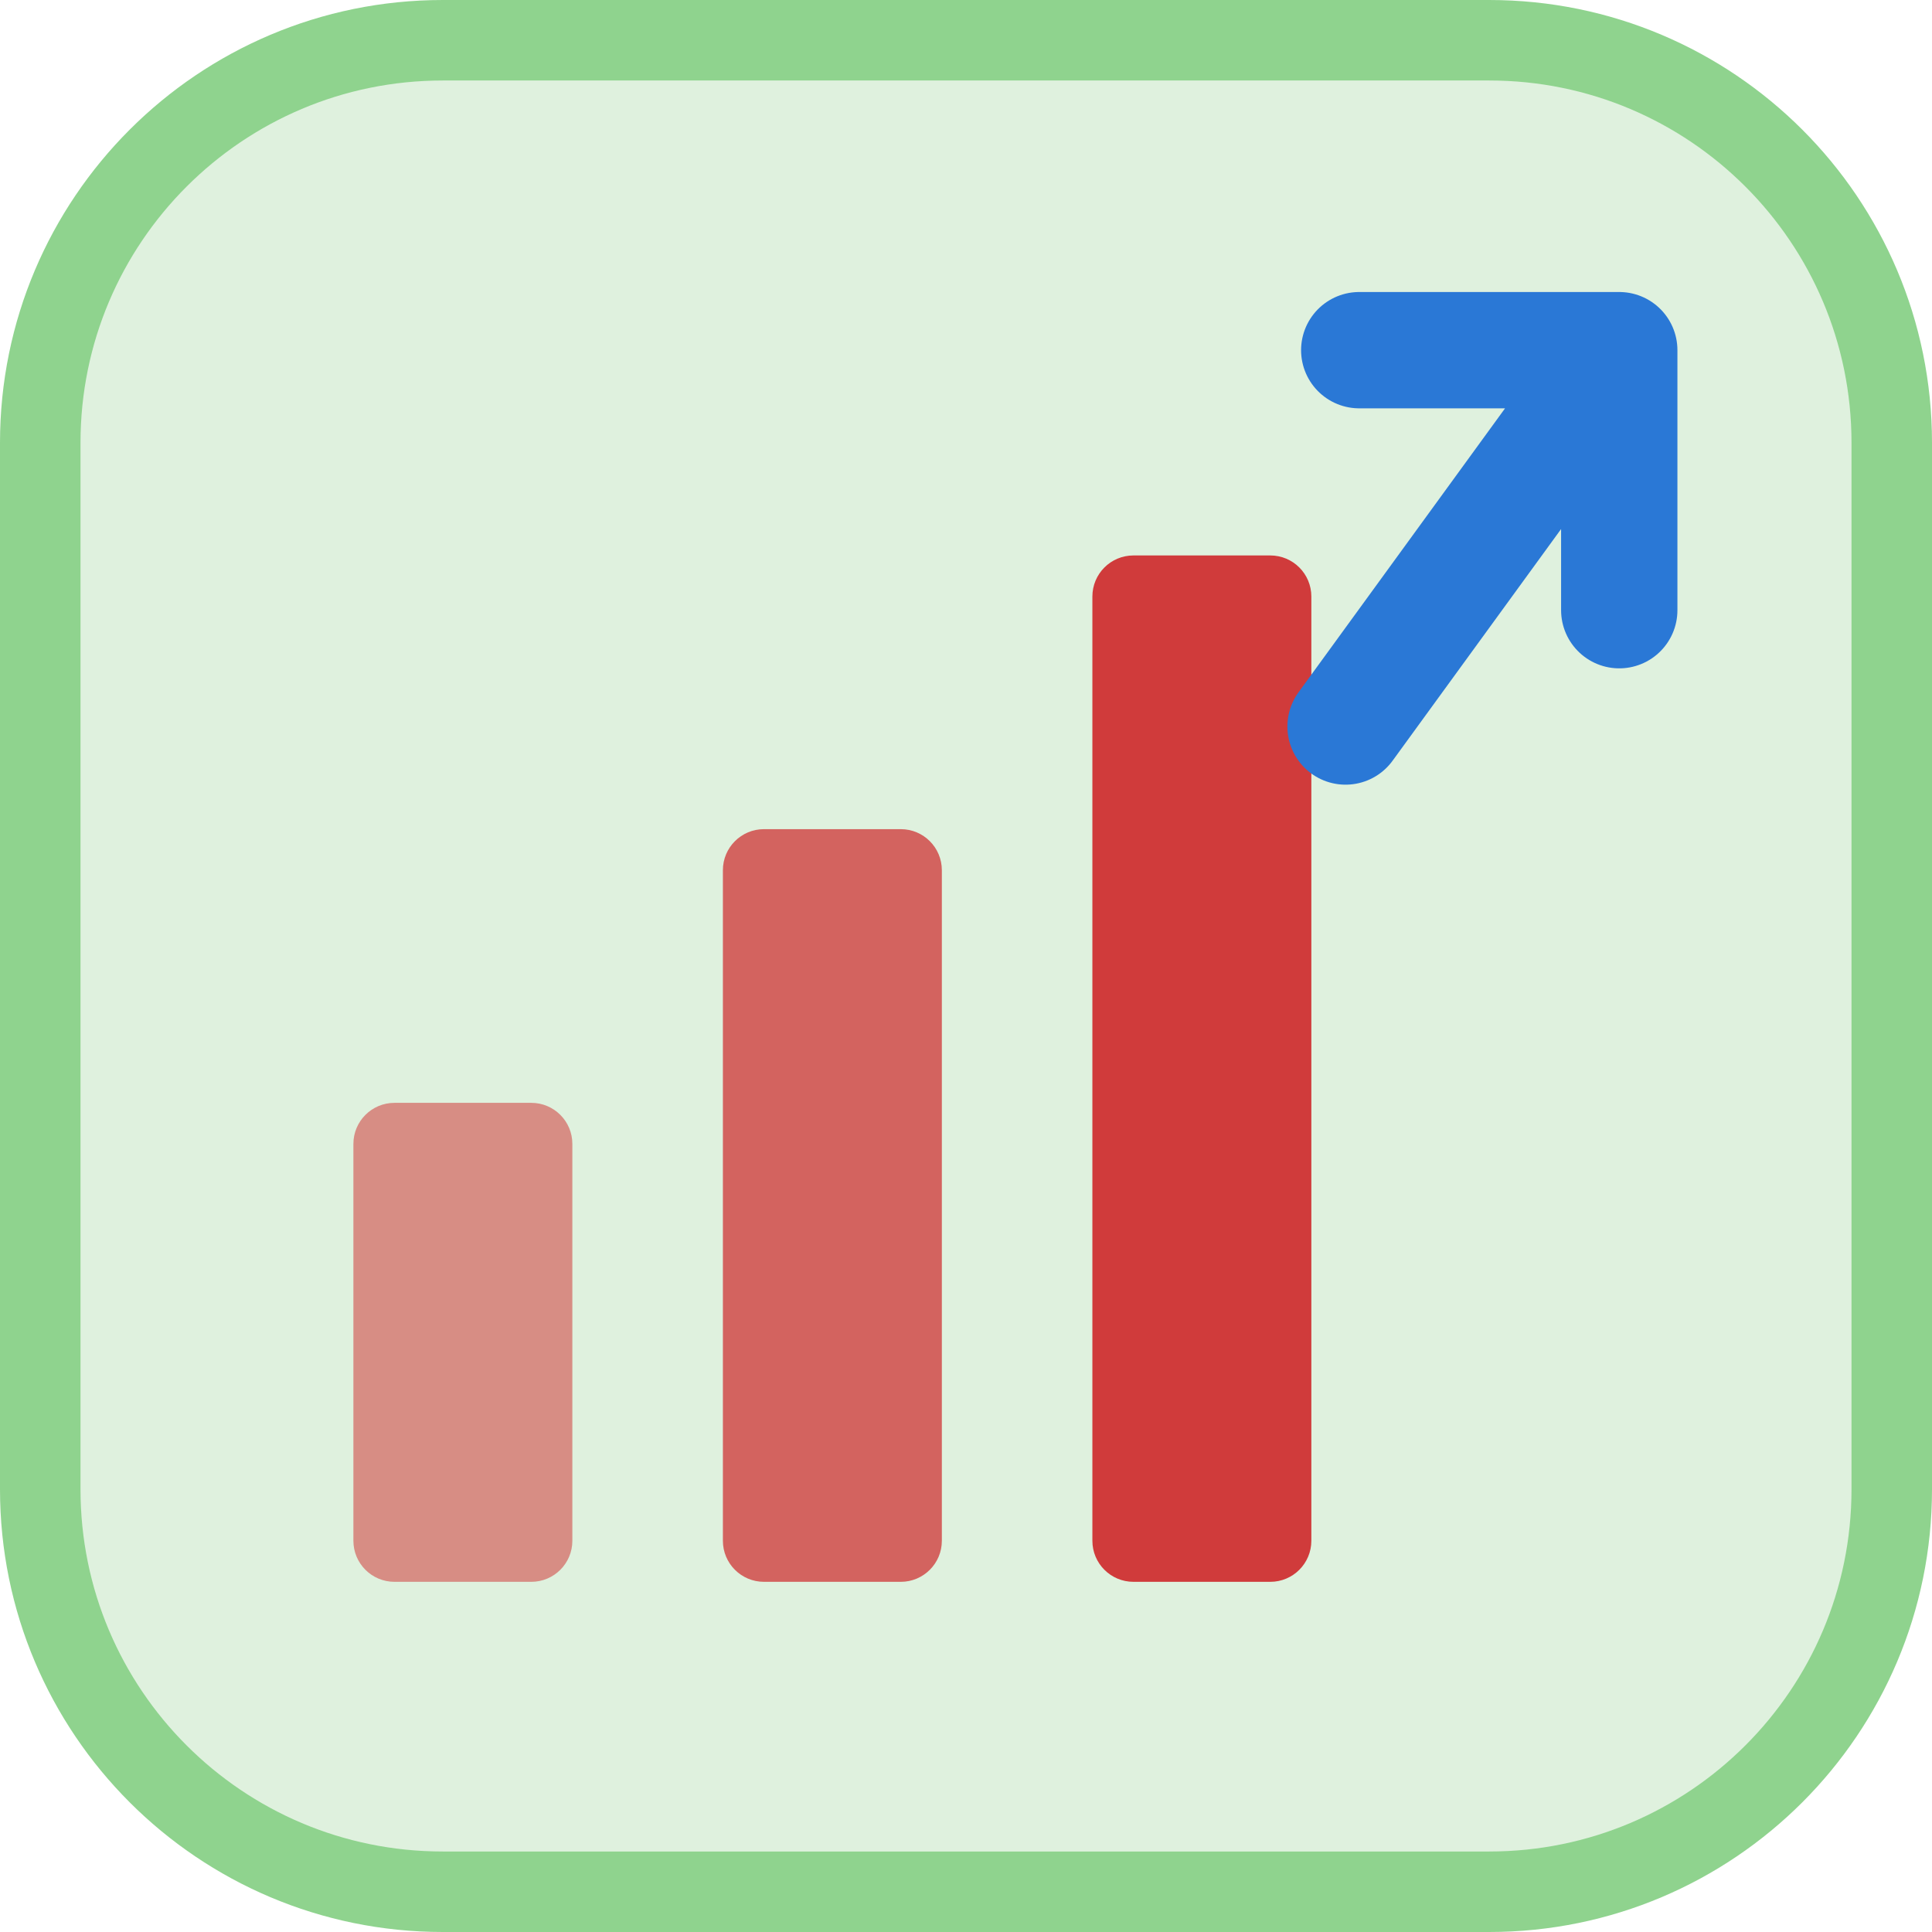
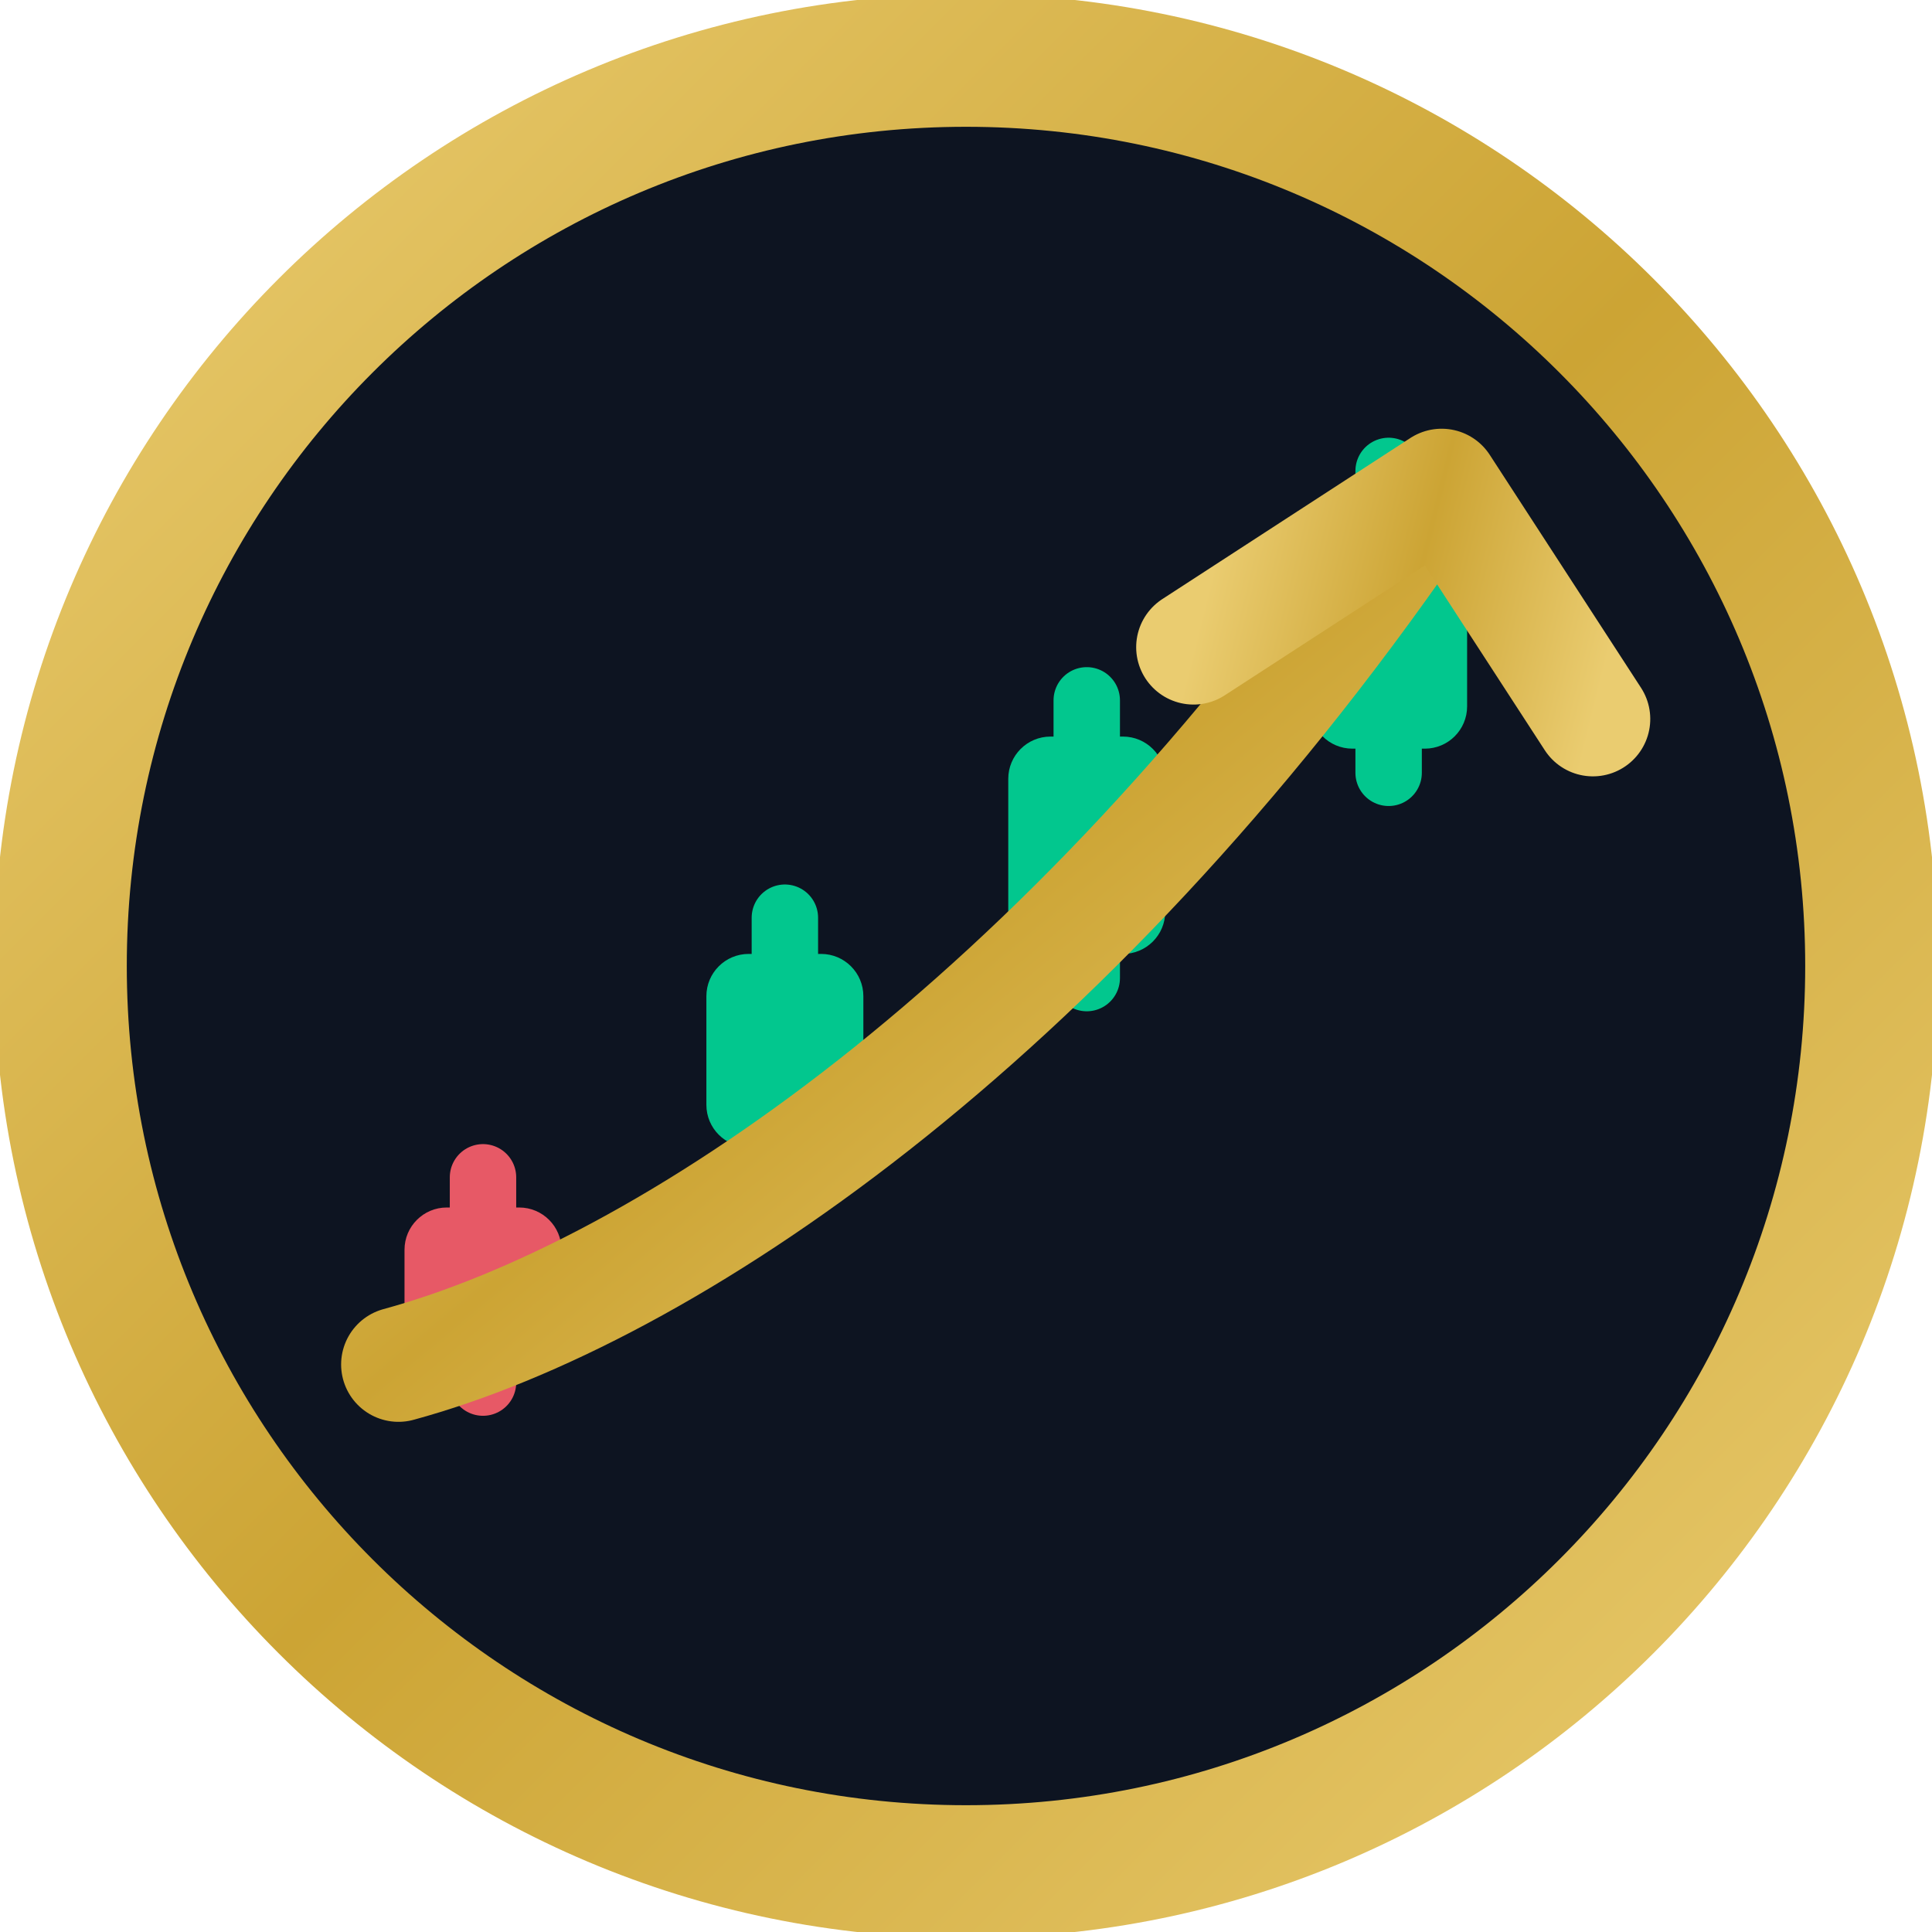
- <svg xmlns="http://www.w3.org/2000/svg" viewBox="0 0 24 24" width="24" height="24" role="img" aria-label="Breakout Scanner">
-   <rect x="0.5" y="0.5" width="23" height="23" rx="5" fill="#dff1de" stroke="#8fd38e" />
-   <g transform="translate(1.84 1.8) scale(0.85)">
-     <rect x="3" y="14" width="3.2" height="7" rx="0.6" fill="#d03b3b" opacity="0.55" />
-     <rect x="8.4" y="10" width="3.2" height="11" rx="0.6" fill="#d03b3b" opacity="0.78" />
-     <rect x="13.8" y="6" width="3.2" height="15" rx="0.6" fill="#d03b3b" />
-     <path d="M17.5 8.5L21.5 3M21.5 3H17.7M21.5 3V6.8" fill="none" stroke="#2a78d6" stroke-width="1.7" stroke-linecap="round" stroke-linejoin="round" />
+ <svg xmlns="http://www.w3.org/2000/svg" viewBox="0 0 32 32" width="32" height="32" role="img" aria-label="BPS TradeLab">
+   <defs>
+     <linearGradient id="ring" x1="0" y1="0" x2="1" y2="1">
+       <stop offset="0" stop-color="#eacc70" />
+       <stop offset="0.5" stop-color="#cca434" />
+       <stop offset="1" stop-color="#eacc70" />
+     </linearGradient>
+   </defs>
+   <circle cx="16" cy="16" r="15" fill="#0d1421" stroke="url(#ring)" stroke-width="2.2" />
+   <g stroke-linecap="round">
+     <path d="M8 19.5v3.4" stroke="#e75966" stroke-width="1.1" />
+     <rect x="6.7" y="20" width="2.6" height="2.4" rx="0.7" fill="#e75966" />
+     <path d="M13 15.2v4.2" stroke="#02c78e" stroke-width="1.1" />
+     <rect x="11.7" y="15.8" width="2.6" height="3.2" rx="0.7" fill="#02c78e" />
+     <path d="M18 11.6v4.6" stroke="#02c78e" stroke-width="1.1" />
+     <rect x="16.7" y="12.2" width="2.6" height="3.6" rx="0.7" fill="#02c78e" />
+     <path d="M23 7.8v5" stroke="#02c78e" stroke-width="1.1" />
+     <rect x="21.7" y="8.4" width="2.6" height="4" rx="0.7" fill="#02c78e" />
  </g>
+   <path d="M6.6 22.6C11 21.4 17.6 17 23.4 8.6" fill="none" stroke="url(#ring)" stroke-width="1.9" stroke-linecap="round" />
+   <path d="M19.2 8.4h4.9v4.6" fill="none" stroke="url(#ring)" stroke-width="1.9" stroke-linecap="round" stroke-linejoin="round" transform="rotate(-33 23.4 8.6)" />
</svg>
